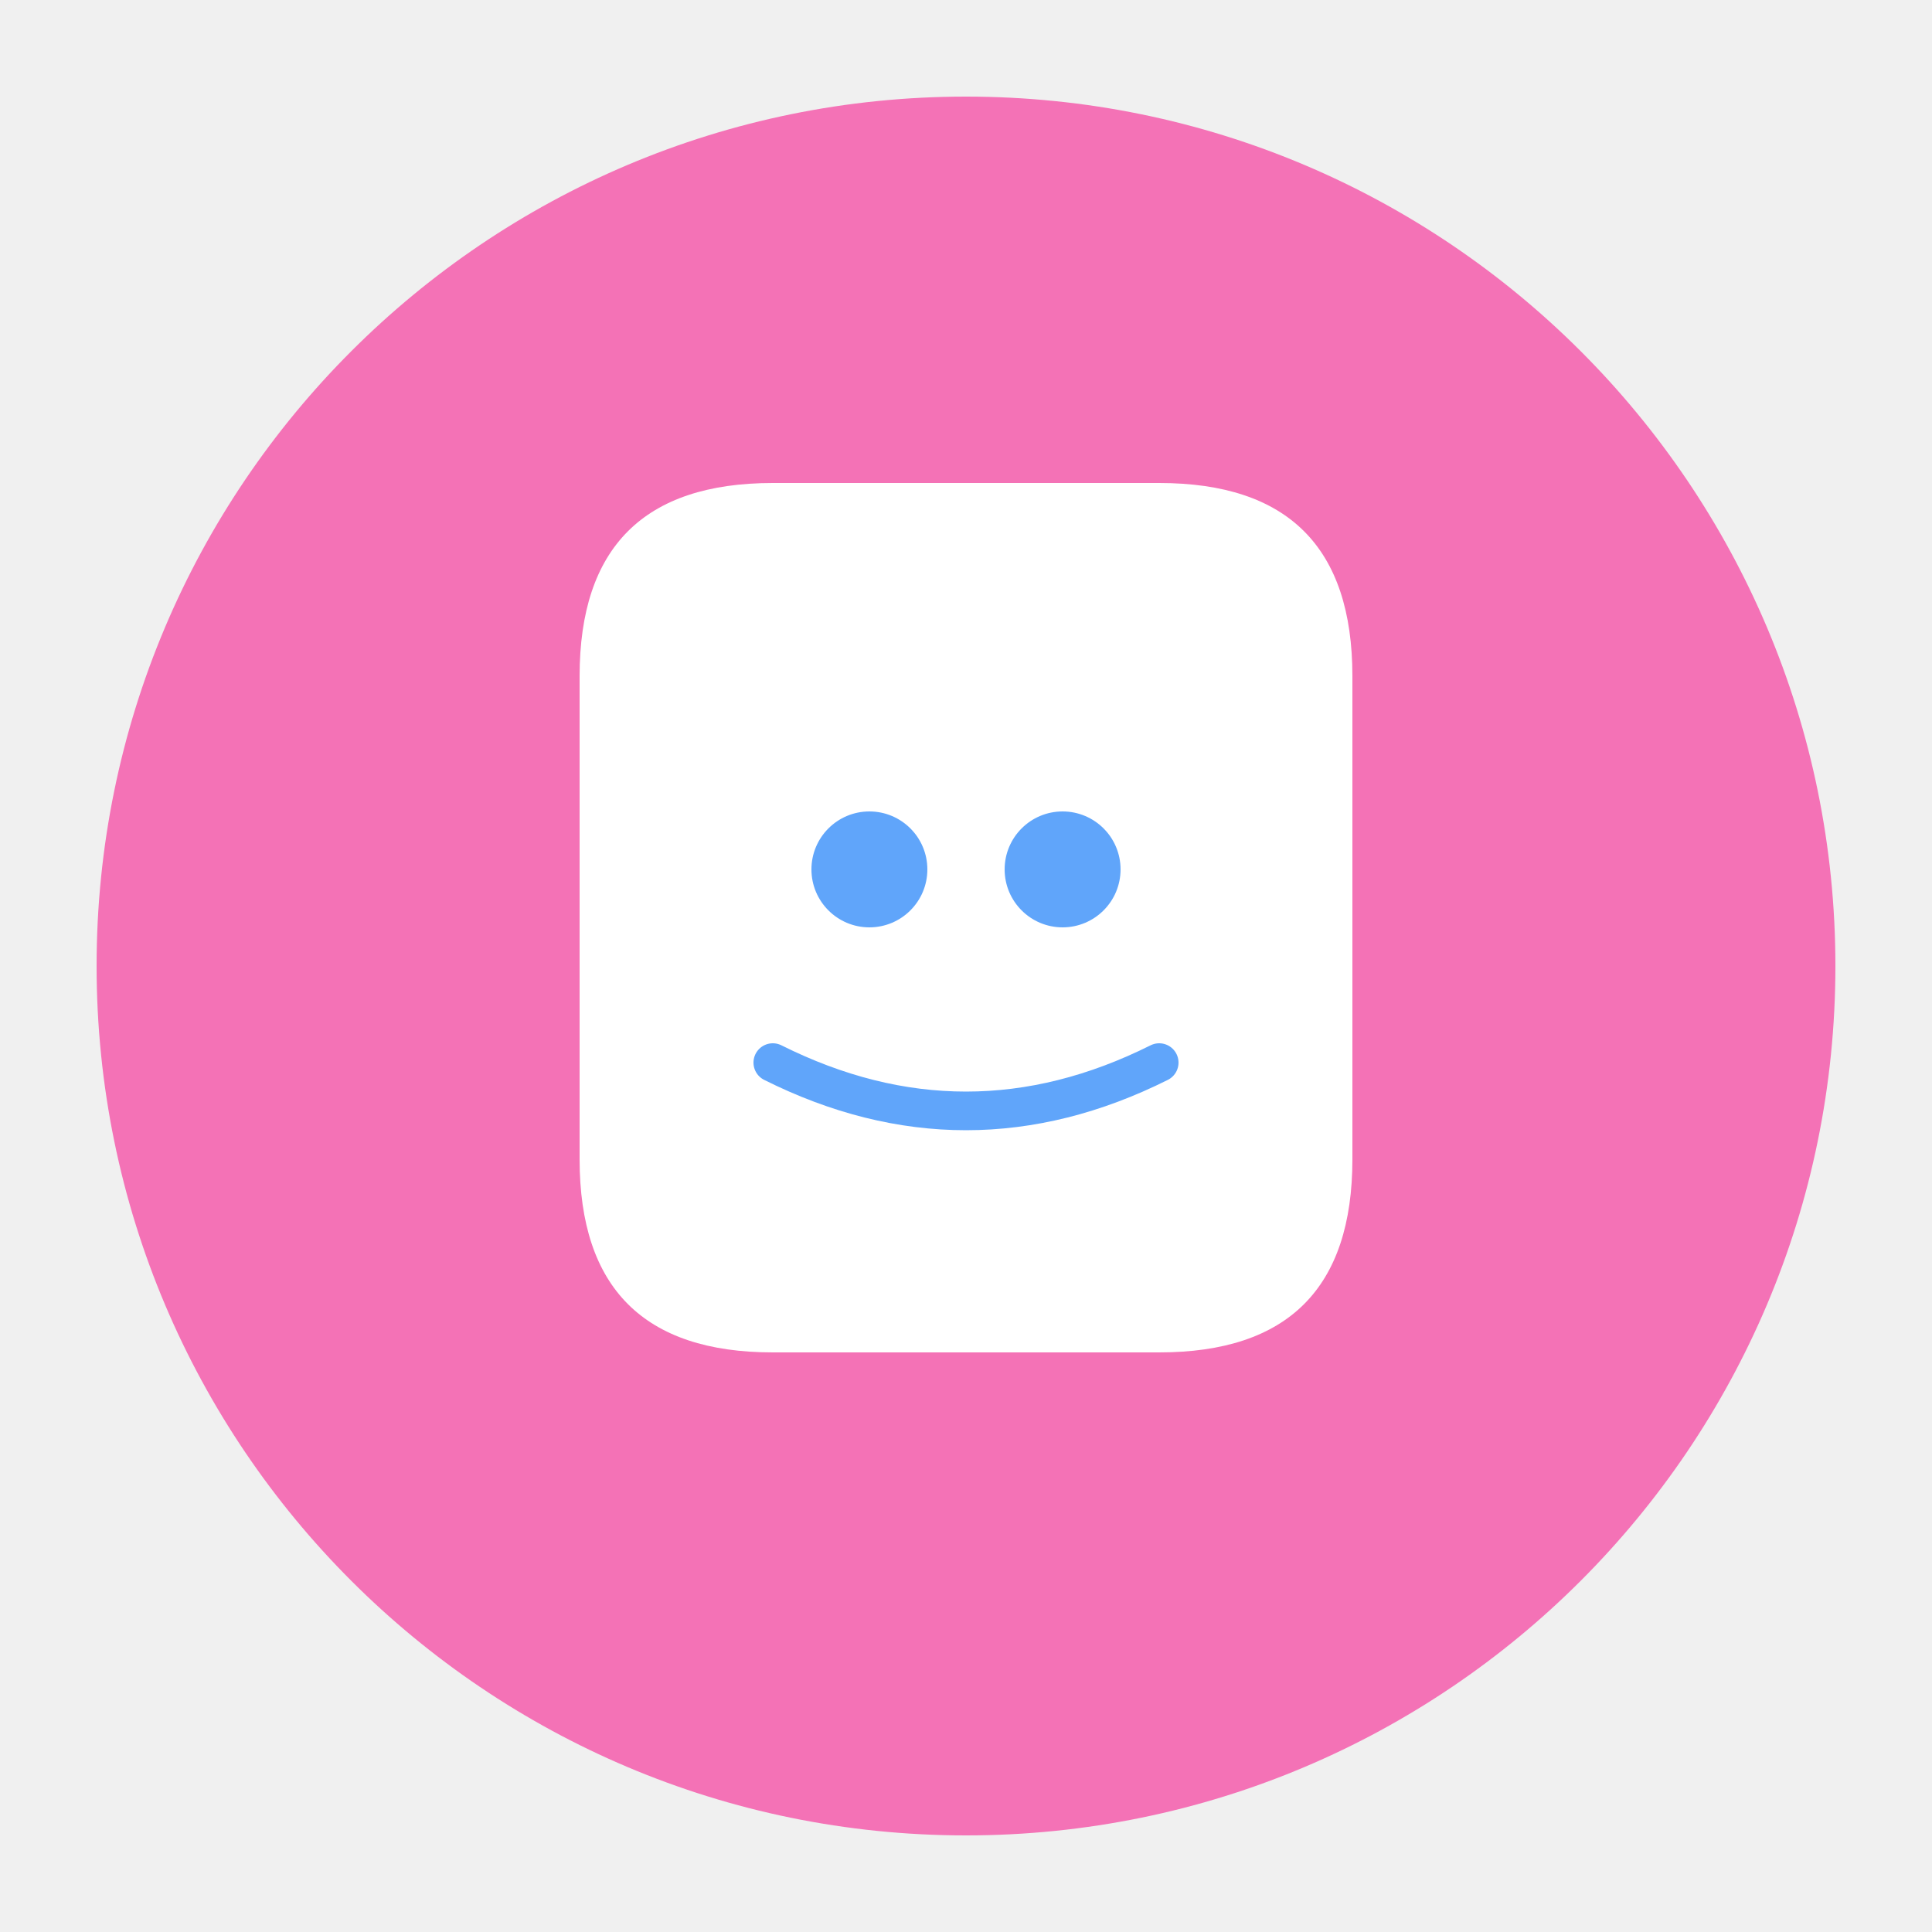
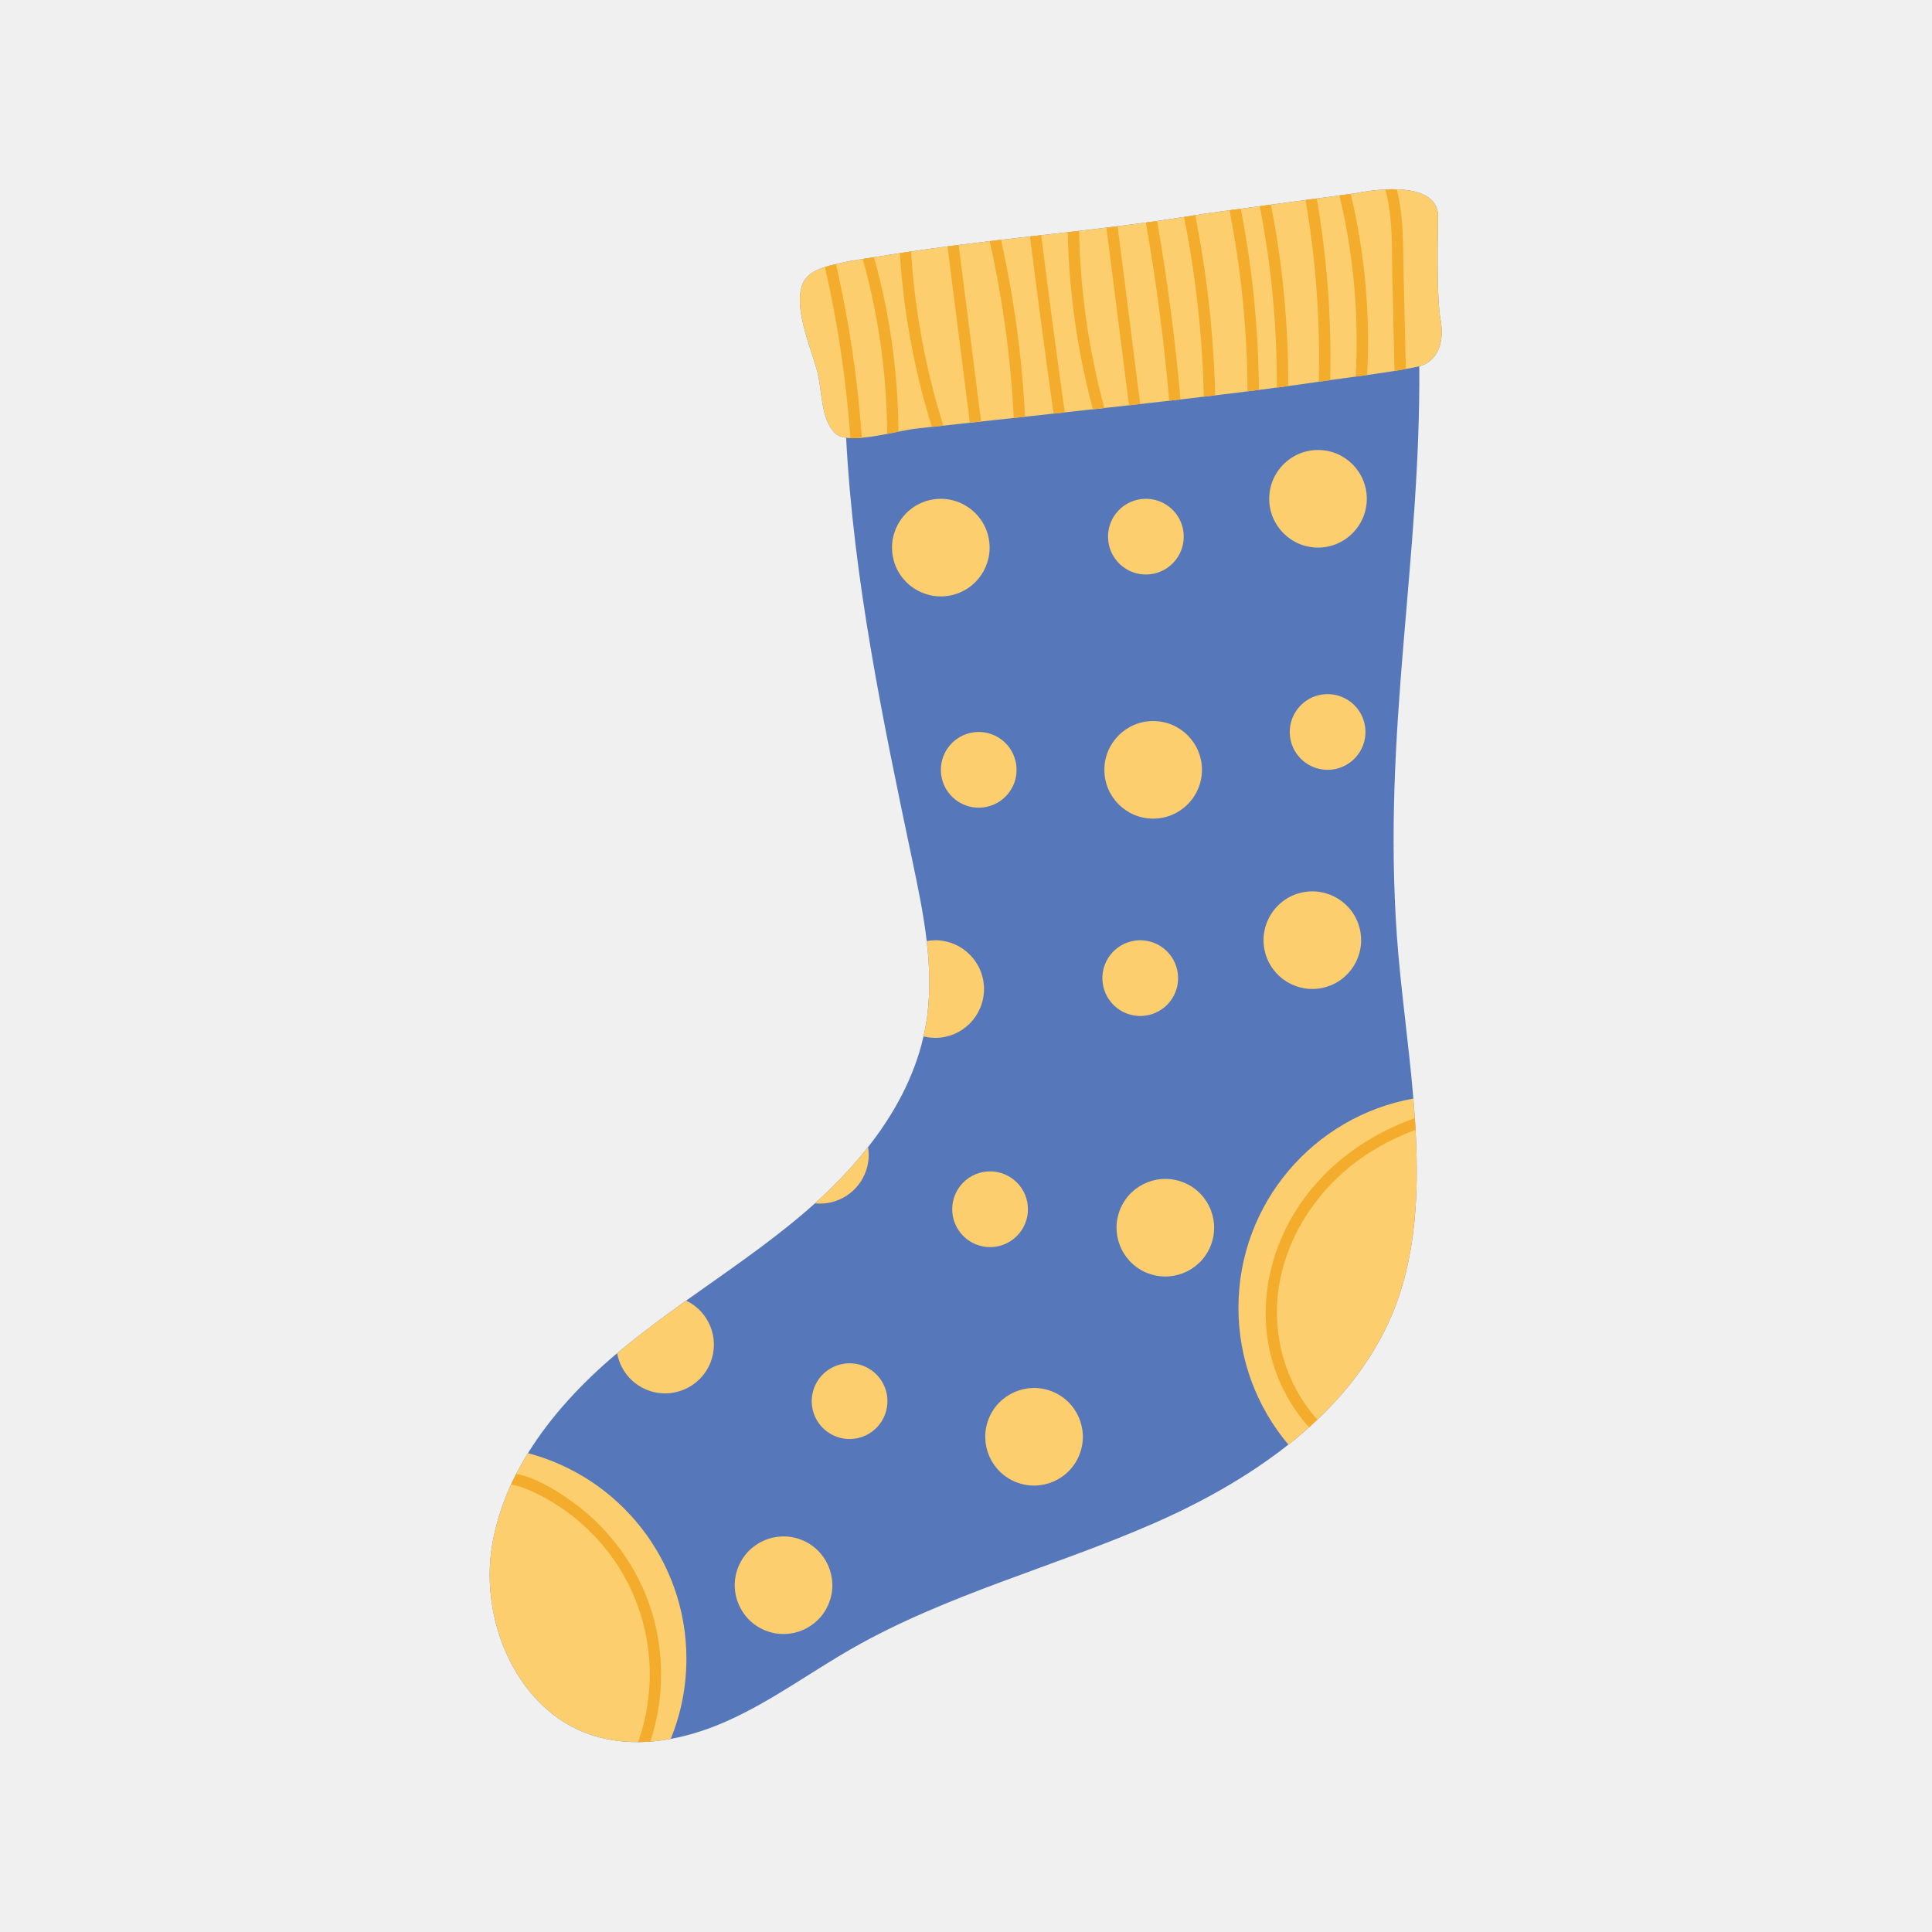
- <svg xmlns="http://www.w3.org/2000/svg" viewBox="0 0 100 100">
-   <circle cx="50" cy="50" r="45" fill="#F472B6" />
-   <path d="M30 35 Q30 25 40 25 L60 25 Q70 25 70 35 L70 60 Q70 70 60 70 L40 70 Q30 70 30 60 Z" fill="white" />
-   <circle cx="45" cy="45" r="3" fill="#60A5FA" />
-   <circle cx="55" cy="45" r="3" fill="#60A5FA" />
-   <path d="M40 55 Q50 60 60 55" stroke="#60A5FA" stroke-width="2" fill="none" stroke-linecap="round" />
+ <svg xmlns="http://www.w3.org/2000/svg" version="1.1" id="Capa_2" x="0px" y="0px" viewBox="0 0 2122 2122" style="enable-background:new 0 0 2122 2122;" xml:space="preserve">
+   <g>
+     <path style="fill:#5678BB;" d="M1582.025,349.644c-3.35-18.424-3.396-64.964-2.547-111.245c0.427-23.26-22.419-29.742-45.253-30.44   h-0.011c-1.979-0.06-3.953-0.068-5.914-0.049l-0.929,0.01c-1.979,0.031-3.944,0.091-5.872,0.186h-0.003   c-17.638,0.875-32.458,4.137-32.458,4.137l-16.536,2.234l-1.366,0.184l-24.833,3.355l-8.889,1.201l-41.46,5.6l-6.636,0.897   l-35.119,4.743l-3.784,0.511l-25.633,3.463c-4.006,0.676-8.008,1.304-12.012,1.951c-4.105,0.663-8.211,1.335-12.314,1.971   c-9.921,1.537-19.836,2.983-29.75,4.378c-4.043,0.57-8.086,1.15-12.128,1.698c-10.361,1.406-20.718,2.736-31.075,4.033   c-4.093,0.513-8.186,1.034-12.278,1.533c-11.306,1.38-22.61,2.706-33.914,4.015c-2.861,0.333-5.723,0.668-8.585,0.996   c-12.075,1.386-24.152,2.752-36.229,4.122c-1.742,0.198-3.483,0.395-5.224,0.593c-10.621,1.206-21.244,2.428-31.869,3.667   c-4.144,0.484-8.288,0.965-12.434,1.457c-11.339,1.347-22.682,2.757-34.028,4.205c-0.001-0.005-0.001-0.01-0.002-0.015   c-4.091,0.52-8.181,1.034-12.273,1.571c0.001,0.007,0.002,0.015,0.003,0.022c-13.326,1.754-26.66,3.628-40.003,5.601   c-0.001-0.017-0.002-0.035-0.004-0.053c-4.099,0.606-8.199,1.243-12.299,1.874l-0.059,0.009c-4.041,0.622-8.081,1.226-12.123,1.875   c-8.357,1.342-16.719,2.648-25.08,3.962c-1.183,0.187-2.366,0.375-3.549,0.56c-3.424,0.537-6.845,1.089-10.27,1.622   c-1.354,0.152-2.688,0.363-4.004,0.633l-0.996,0.157l-0.477,0.144c-4.297,1.029-8.937,1.982-13.615,3.05l-0.007,0.001   c-1.976,0.451-3.955,0.927-5.92,1.437l-0.417,0.111c-1.947,0.511-3.88,1.055-5.771,1.654l-0.004,0.002   c-11.209,3.555-21.038,8.931-24.846,19.222c-9.607,25.961,8.972,68.67,16.081,94.217c5.939,21.342,3.59,52.834,19.797,69.041   c2.78,2.78,7.039,4.33,12.218,5.066c8.206,156.533,40.482,311.096,72.818,464.667c6.124,29.084,12.251,58.575,15.709,88.128   c0.436,3.726,0.827,7.453,1.173,11.182l0.023,0.229c0.331,3.595,0.61,7.189,0.847,10.783l0.049,0.641   c0.219,3.4,0.378,6.8,0.504,10.2l0.057,1.224c0.108,3.234,0.15,6.466,0.165,9.698c0.003,0.565,0.026,1.13,0.026,1.695   c-0.002,3.038-0.077,6.073-0.167,9.107c-0.023,0.756-0.018,1.514-0.046,2.271c-0.108,2.88-0.296,5.756-0.491,8.634   c-0.061,0.901-0.088,1.802-0.158,2.704c-0.222,2.862-0.531,5.721-0.846,8.579c-0.1,0.905-0.161,1.811-0.27,2.716   c-0.454,3.754-0.989,7.503-1.615,11.248c-0.776,4.641-1.735,9.226-2.768,13.785c-10.11,44.579-32.282,85.226-60.892,121.594   c-12.934,16.442-27.173,31.999-42.214,46.648c-0.46,0.448-0.92,0.894-1.381,1.339c-4.849,4.69-9.77,9.299-14.769,13.797   c-4.757,4.28-9.552,8.502-14.41,12.608c-40.28,34.038-84.078,63.608-127.04,94.237c-0.013-0.006-0.024-0.014-0.037-0.02   c-1.679,1.196-3.34,2.414-5.016,3.615c-5.907,4.231-11.79,8.492-17.644,12.79c-3.083,2.263-6.145,4.552-9.209,6.839   c-4.611,3.443-9.189,6.929-13.748,10.44c-3.227,2.484-6.463,4.959-9.66,7.482c-6.885,5.436-13.71,10.949-20.423,16.604   c-0.525,0.442-1.074,0.855-1.598,1.298c-36.847,31.219-71.101,67.575-96.407,108.508c-0.025-0.007-0.049-0.015-0.074-0.021   c-3.727,6.025-7.193,12.179-10.511,18.401c-0.782,1.468-1.553,2.94-2.324,4.413c-0.011-0.003-0.023-0.006-0.033-0.009   c-0.153,0.297-0.285,0.603-0.437,0.9c-0.216,0.419-0.448,0.831-0.659,1.251c-1.08,2.146-2.086,4.324-3.113,6.492   c-0.482,1.018-0.991,2.025-1.461,3.048l-0.014,0.029c-0.601,1.308-1.184,2.624-1.766,3.939c-0.934,2.115-1.82,4.25-2.702,6.386   c-1.029,2.492-2.025,4.996-2.981,7.516c-0.782,2.062-1.543,4.13-2.273,6.209c-0.954,2.715-1.844,5.45-2.71,8.196   c-0.613,1.943-1.236,3.881-1.802,5.838c-0.904,3.122-1.708,6.277-2.492,9.437c-0.407,1.638-0.858,3.261-1.232,4.909   c-1.097,4.839-2.079,9.715-2.884,14.644c-13.726,84.073,28.2,181.028,109.014,207.968c3.322,1.107,6.673,2.068,10.04,2.928   c1.077,0.275,2.163,0.486,3.243,0.737c2.317,0.537,4.636,1.056,6.97,1.483c1.245,0.228,2.495,0.408,3.743,0.606   c2.214,0.349,4.43,0.674,6.655,0.93c1.257,0.145,2.516,0.266,3.776,0.381c2.272,0.209,4.548,0.375,6.828,0.491   c1.187,0.061,2.373,0.119,3.563,0.155c2.453,0.075,4.909,0.091,7.368,0.064c1.006-0.01,2.011-0.005,3.018-0.032   c2.588-0.068,5.176-0.208,7.766-0.382c0.634-0.041,1.267-0.057,1.902-0.107h0.015c0-0.001,0-0.001,0-0.002l0.7-0.053   c7.241-0.584,14.478-1.558,21.68-2.887h0.001c22.122-4.086,43.895-11.444,64.282-20.72c47.363-21.55,89.594-52.752,134.77-78.571   c103.918-59.392,221.699-89.437,331.345-137.438c51.983-22.756,103.349-51.213,147.98-86.527c0.028,0.034,0.055,0.069,0.083,0.102   c3.025-2.392,6.016-4.82,8.976-7.276l0.862-0.727c2.661-2.219,5.297-4.463,7.902-6.735c0.479-0.419,0.95-0.844,1.428-1.263   c1.175-1.034,2.326-2.087,3.488-3.132l0.005-0.005c1.212-1.087,2.436-2.162,3.634-3.262c0.604-0.554,1.2-1.116,1.8-1.674   c2.194-2.036,4.368-4.091,6.515-6.168c0.698-0.677,1.389-1.36,2.082-2.042c2.021-1.983,4.022-3.982,5.998-6.002   c0.763-0.781,1.52-1.568,2.276-2.353c1.87-1.944,3.72-3.904,5.547-5.882c0.813-0.879,1.62-1.764,2.424-2.65   c1.731-1.909,3.44-3.833,5.13-5.775c0.85-0.975,1.696-1.954,2.536-2.938c1.609-1.887,3.194-3.792,4.764-5.709   c0.862-1.053,1.722-2.105,2.571-3.166c1.506-1.883,2.985-3.785,4.453-5.698c0.862-1.123,1.726-2.245,2.574-3.377   c1.409-1.883,2.788-3.79,4.158-5.701c0.851-1.186,1.707-2.368,2.542-3.565c1.324-1.897,2.612-3.819,3.897-5.743   c0.829-1.242,1.667-2.477,2.479-3.731c1.245-1.921,2.45-3.869,3.656-5.817c0.795-1.285,1.604-2.56,2.38-3.856   c1.181-1.971,2.317-3.971,3.457-5.97c0.745-1.306,1.508-2.599,2.235-3.917c1.142-2.071,2.233-4.174,3.329-6.273   c0.666-1.275,1.356-2.535,2.005-3.82c1.165-2.309,2.271-4.655,3.381-7c0.525-1.109,1.079-2.2,1.591-3.317   c1.593-3.474,3.129-6.983,4.597-10.535c1.722-4.166,3.326-8.379,4.85-12.621c0.497-1.38,0.942-2.781,1.418-4.169   c0.991-2.89,1.966-5.785,2.872-8.709c0.509-1.642,0.98-3.297,1.462-4.949c0.794-2.72,1.568-5.447,2.292-8.192   c0.455-1.724,0.89-3.453,1.318-5.185c0.679-2.748,1.324-5.508,1.938-8.28c0.377-1.703,0.753-3.406,1.105-5.118   c0.604-2.932,1.162-5.882,1.698-8.839c0.28-1.547,0.577-3.089,0.839-4.643c0.591-3.503,1.122-7.027,1.624-10.561   c0.144-1.016,0.313-2.022,0.449-3.039c0.631-4.69,1.194-9.402,1.678-14.141l0-0.012c0.476-4.659,0.873-9.344,1.217-14.045   c0.082-1.127,0.142-2.261,0.217-3.39c0.241-3.617,0.457-7.242,0.625-10.882c0.063-1.354,0.11-2.712,0.163-4.067   c0.137-3.482,0.249-6.972,0.325-10.473c0.029-1.352,0.054-2.706,0.075-4.06c0.055-3.627,0.081-7.261,0.077-10.905   c-0.001-1.165,0.002-2.328-0.005-3.495c-0.025-4.114-0.085-8.236-0.178-12.368c-0.016-0.675-0.023-1.348-0.04-2.024   c-0.218-8.7-0.602-17.439-1.078-26.193c-0.006-0.114-0.008-0.229-0.014-0.343l0-0.006c-0.006-0.106-0.014-0.213-0.02-0.318   c-0.226-4.108-0.482-8.219-0.757-12.334c-0.006-0.099-0.011-0.197-0.018-0.295l0-0.008c-0.003-0.044-0.007-0.086-0.01-0.13   c-0.476-7.096-0.994-14.198-1.59-21.304c0-0.003,0-0.005,0-0.008l0,0c-5.12-61.049-14.148-122.193-18.126-178.89   c-15.855-226,26.224-410.822,24.635-625.387l0.158-0.034C1559.028,402.294,1590.517,396.35,1582.025,349.644z" />
+     <path style="fill:#FDCE6D;" d="M1582.025,349.644c-3.35-18.424-3.396-64.964-2.547-111.245c0.427-23.26-22.419-29.742-45.253-30.44   h-0.011c-1.979-0.06-3.953-0.068-5.914-0.049l-0.929,0.01c-1.979,0.031-3.944,0.091-5.872,0.186h-0.003   c-17.638,0.875-32.458,4.137-32.458,4.137l-16.536,2.233l-1.366,0.185l-24.833,3.355l-8.889,1.201l-41.46,5.6l-6.636,0.896   l-35.119,4.744l-3.784,0.511l-25.633,3.463c-4.006,0.676-8.008,1.303-12.012,1.951c-4.105,0.663-8.211,1.335-12.314,1.971   c-9.921,1.537-19.836,2.983-29.75,4.378c-4.043,0.569-8.086,1.15-12.128,1.698c-10.361,1.407-20.718,2.736-31.075,4.034   c-4.093,0.513-8.186,1.034-12.278,1.533c-11.306,1.38-22.61,2.706-33.914,4.015c-2.861,0.333-5.723,0.668-8.585,0.996   c-12.075,1.386-24.152,2.752-36.229,4.122c-1.741,0.197-3.482,0.395-5.224,0.593c-10.621,1.206-21.244,2.428-31.869,3.667   c-4.144,0.484-8.288,0.965-12.434,1.457c-11.338,1.347-22.682,2.757-34.028,4.205c0-0.005-0.001-0.01-0.002-0.015   c-4.091,0.52-8.181,1.034-12.273,1.571c0.001,0.007,0.002,0.015,0.003,0.022c-13.326,1.755-26.66,3.628-40.003,5.602   c-0.001-0.017-0.002-0.035-0.004-0.053c-4.099,0.606-8.199,1.243-12.299,1.874l-0.059,0.009c-4.041,0.622-8.08,1.226-12.123,1.875   c-8.357,1.342-16.72,2.648-25.081,3.962c-1.183,0.187-2.366,0.375-3.549,0.56c-3.424,0.537-6.845,1.089-10.27,1.622   c-1.354,0.152-2.688,0.363-4.004,0.633l-0.995,0.157l-0.477,0.145c-4.297,1.029-8.937,1.982-13.615,3.05l-0.007,0.001   c-1.976,0.451-3.955,0.927-5.92,1.437l-0.417,0.111c-1.947,0.511-3.88,1.055-5.771,1.654l-0.004,0.002   c-11.209,3.555-21.038,8.931-24.846,19.222c-9.607,25.961,8.972,68.67,16.082,94.217c5.939,21.342,3.589,52.834,19.797,69.041   c2.78,2.779,7.039,4.33,12.218,5.066c1.496,0.213,3.088,0.34,4.729,0.422c0.001,0.009,0.002,0.02,0.003,0.03   c0.113,0.005,0.24-0.004,0.353,0.001c1.811,0.079,3.7,0.085,5.66,0.022l0.22-0.011c2.045-0.072,4.154-0.207,6.322-0.402   c-0.002-0.031-0.005-0.062-0.008-0.094c8.806-0.78,18.362-2.386,27.77-4.214c0,0.001,0,0.002,0,0.002   c3.183-0.62,6.256-1.234,9.324-1.844c1.033-0.206,2.123-0.42,3.139-0.621c7.544-1.496,14.546-2.817,20.234-3.446   c19.391-2.144,38.79-4.241,58.188-6.347l0.88-0.096c19.797-2.149,39.593-4.319,59.392-6.462l0.315-0.034   c10.447-1.131,20.889-2.313,31.335-3.452c0.003,0.016,0.005,0.033,0.007,0.05c4.104-0.446,8.207-0.889,12.311-1.336   c-0.003-0.023-0.006-0.047-0.009-0.071c10.291-1.126,20.582-2.263,30.873-3.401c0.006,0.023,0.011,0.045,0.017,0.069   c4.188-0.462,8.373-0.939,12.56-1.403c-0.005-0.016-0.009-0.033-0.013-0.05c9.029-1.002,18.063-1.971,27.091-2.985   c0,0.004,0.001,0.008,0.001,0.012c2.776-0.312,5.554-0.62,8.331-0.929c1.323-0.148,2.645-0.294,3.967-0.443   c10.635-1.202,21.268-2.419,31.899-3.646l0.292-0.034c25.154-2.904,50.303-5.84,75.432-8.931c3.434-0.423,6.863-0.891,10.296-1.321   c1.844-0.231,3.687-0.472,5.53-0.71c2.305-0.297,4.61-0.591,6.915-0.887c0-0.005,0-0.009,0-0.015   c6.574-0.841,13.146-1.703,19.717-2.573c0,0.019,0,0.04,0,0.059c2.47-0.329,4.937-0.68,7.404-1.026   c12.9-1.736,25.791-3.533,38.666-5.443l1.079-0.152c3.444-0.512,7.308-1.061,11.483-1.641c8.355-1.161,17.963-2.446,27.984-3.819   l0.098-0.013c4.055-0.555,8.181-1.128,12.315-1.709l0.166-0.023c10.252-1.442,20.535-2.952,30.072-4.495l0.025-0.004   c2.134-0.346,4.223-0.694,6.264-1.04l0.125-0.021c2.028-0.346,4.007-0.693,5.935-1.041l0.075-0.012v-0.001   c5.448-0.984,10.479-1.972,14.789-2.956l0.158-0.034C1559.028,402.294,1590.517,396.35,1582.025,349.644z" />
+     <g>
+       <path style="fill:#FDCE6D;" d="M579.808,1596.063c-3.728,6.025-7.194,12.179-10.512,18.401c-0.782,1.468-1.553,2.94-2.324,4.413    c-0.011-0.003-0.023-0.006-0.033-0.009c-0.153,0.297-0.285,0.603-0.437,0.9c-0.216,0.419-0.448,0.831-0.659,1.251    c-1.08,2.146-2.086,4.324-3.113,6.492c-0.482,1.018-0.991,2.025-1.461,3.047l-0.014,0.03c-0.601,1.308-1.184,2.624-1.766,3.939    c-0.934,2.116-1.82,4.25-2.702,6.386c-1.029,2.492-2.025,4.996-2.981,7.516c-0.782,2.062-1.542,4.13-2.273,6.209    c-0.954,2.715-1.844,5.45-2.71,8.196c-0.613,1.943-1.236,3.881-1.802,5.838c-0.904,3.122-1.708,6.276-2.492,9.437    c-0.407,1.638-0.858,3.261-1.231,4.909c-1.098,4.839-2.079,9.715-2.884,14.644c-13.726,84.073,28.201,181.028,109.014,207.968    c3.322,1.107,6.673,2.068,10.04,2.928c1.077,0.275,2.163,0.486,3.243,0.737c2.317,0.537,4.636,1.056,6.97,1.483    c1.245,0.228,2.494,0.408,3.743,0.606c2.213,0.349,4.43,0.674,6.655,0.93c1.257,0.145,2.516,0.266,3.776,0.381    c2.272,0.208,4.548,0.375,6.828,0.491c1.187,0.061,2.373,0.119,3.563,0.155c2.453,0.075,4.909,0.091,7.368,0.064    c1.006-0.01,2.011-0.005,3.018-0.033c2.588-0.068,5.176-0.207,7.766-0.381c0.634-0.041,1.267-0.057,1.902-0.107h0.015    c0,0,0,0,0-0.001l0.7-0.053c7.241-0.584,14.478-1.558,21.68-2.887h0.001c11.065-27.168,17.211-56.864,17.211-88.007    C753.908,1713.503,679.995,1622.354,579.808,1596.063z" />
+       <path style="fill:#FDCE6D;" d="M1556.068,1281.938c-0.025-4.114-0.085-8.236-0.178-12.368c-0.016-0.675-0.023-1.347-0.04-2.023    c-0.221-8.815-0.606-17.667-1.092-26.537l0-0.006c-0.237-4.312-0.505-8.63-0.794-12.948l0-0.008c-0.479-7.142-1-14.289-1.6-21.441    c-109.214,19.552-192.128,114.958-192.128,229.796c0,57.303,20.673,109.755,54.923,150.388c3.025-2.392,6.016-4.82,8.976-7.276    l0.862-0.727c2.661-2.219,5.297-4.463,7.902-6.734c0.479-0.419,0.95-0.844,1.428-1.263c1.175-1.034,2.326-2.087,3.488-3.132    l0.005-0.005c1.212-1.087,2.436-2.162,3.634-3.262c0.604-0.554,1.2-1.116,1.801-1.673c2.194-2.036,4.367-4.091,6.514-6.168    c0.699-0.677,1.389-1.36,2.082-2.042c2.021-1.983,4.022-3.982,5.998-6.002c0.763-0.781,1.52-1.568,2.276-2.353    c1.87-1.944,3.72-3.904,5.547-5.882c0.813-0.879,1.62-1.764,2.424-2.65c1.731-1.909,3.44-3.833,5.13-5.775    c0.85-0.976,1.696-1.954,2.536-2.938c1.609-1.886,3.194-3.792,4.764-5.708c0.862-1.053,1.722-2.105,2.571-3.166    c1.506-1.883,2.985-3.786,4.453-5.698c0.862-1.123,1.726-2.245,2.574-3.377c1.409-1.883,2.788-3.789,4.158-5.7    c0.851-1.186,1.707-2.368,2.542-3.565c1.324-1.897,2.612-3.819,3.897-5.743c0.829-1.242,1.667-2.477,2.479-3.731    c1.245-1.921,2.45-3.869,3.656-5.817c0.795-1.285,1.604-2.56,2.38-3.856c1.181-1.971,2.317-3.971,3.457-5.97    c0.745-1.306,1.508-2.599,2.235-3.917c1.142-2.071,2.233-4.174,3.329-6.273c0.666-1.276,1.356-2.535,2.005-3.82    c1.165-2.31,2.271-4.655,3.381-7c0.525-1.109,1.079-2.2,1.591-3.317c1.593-3.474,3.129-6.983,4.597-10.535    c1.722-4.166,3.326-8.379,4.85-12.621c0.497-1.38,0.942-2.781,1.418-4.169c0.991-2.89,1.966-5.786,2.872-8.709    c0.509-1.642,0.98-3.297,1.462-4.949c0.794-2.72,1.568-5.447,2.292-8.192c0.455-1.724,0.891-3.453,1.318-5.185    c0.679-2.748,1.324-5.508,1.938-8.28c0.377-1.703,0.753-3.406,1.105-5.118c0.604-2.932,1.162-5.882,1.698-8.839    c0.28-1.547,0.577-3.089,0.839-4.643c0.591-3.503,1.122-7.027,1.624-10.561c0.144-1.016,0.313-2.022,0.449-3.039    c0.631-4.69,1.194-9.402,1.678-14.141l0.001-0.012c0.476-4.659,0.873-9.344,1.216-14.045c0.082-1.127,0.142-2.261,0.217-3.39    c0.241-3.617,0.457-7.243,0.625-10.882c0.063-1.354,0.11-2.712,0.163-4.067c0.137-3.482,0.249-6.972,0.325-10.473    c0.029-1.351,0.054-2.705,0.075-4.06c0.055-3.627,0.081-7.261,0.077-10.905    C1556.072,1284.268,1556.075,1283.104,1556.068,1281.938z" />
+     </g>
+     <g>
+       <path style="fill:#5678BB;" d="M911.223,1306.547c-0.46,0.448-0.92,0.894-1.381,1.339    C910.303,1307.44,910.764,1306.995,911.223,1306.547z" />
+       <path style="fill:#F4AC2C;" d="M934.053,481.267c1.917,0.091,3.929,0.092,6.013,0.024l0.22-0.011    c2.045-0.072,4.154-0.207,6.322-0.402c-4.535-64.219-14.04-128.055-28.417-190.814l-0.007,0.001    c-1.976,0.451-3.955,0.927-5.92,1.437l-0.417,0.111c-1.947,0.511-3.88,1.055-5.771,1.654l-0.004,0.001    C920.23,355.125,929.567,417.984,934.053,481.267z" />
+       <path style="fill:#F4AC2C;" d="M974.37,476.572c3.183-0.62,6.256-1.234,9.324-1.844c1.033-0.206,2.123-0.421,3.139-0.622    c-0.468-64.71-9.503-129.267-26.877-191.609c-2.951,0.467-5.903,0.933-8.855,1.399c-1.183,0.187-2.366,0.375-3.549,0.56    C965.081,346.986,974.087,411.644,974.37,476.572z" />
+       <path style="fill:#F4AC2C;" d="M1023.453,468.873c4.209-0.462,8.42-0.918,12.629-1.378    c-19.453-62.085-31.388-126.352-35.419-191.319c-4.099,0.606-8.199,1.243-12.299,1.874l-0.059,0.009    C992.429,342.804,1004.22,406.937,1023.453,468.873z" />
+       <path style="fill:#F4AC2C;" d="M1052.941,269.034c-4.091,0.52-8.181,1.034-12.273,1.571    c8.196,64.57,16.391,129.139,24.587,193.709l0.88-0.096c3.808-0.414,7.615-0.833,11.422-1.246    C1069.352,398.326,1061.146,333.681,1052.941,269.034z" />
+       <path style="fill:#F4AC2C;" d="M1113.439,459.068c4.029-0.436,8.058-0.875,12.088-1.312l0.315-0.034    c-3.264-65.386-12.131-130.435-26.437-194.335c-4.144,0.484-8.288,0.965-12.434,1.457    C1101.376,328.723,1110.235,393.699,1113.439,459.068z" />
+       <path style="fill:#F4AC2C;" d="M1157.184,454.32c4.104-0.447,8.207-0.889,12.311-1.336    c-9.138-64.819-17.756-129.71-25.925-194.659c-2.357,0.267-4.715,0.535-7.072,0.802c-1.742,0.198-3.483,0.395-5.224,0.593    C1139.444,324.648,1148.055,389.521,1157.184,454.32z" />
+       <path style="fill:#F4AC2C;" d="M1200.375,449.58c4.188-0.461,8.373-0.939,12.56-1.402    c-17.134-63.493-26.462-128.868-27.749-194.618c-1.292,0.15-2.584,0.299-3.875,0.45c-2.861,0.333-5.723,0.668-8.585,0.996    C1174.1,320.687,1183.395,386.117,1200.375,449.58z" />
+       <path style="fill:#F4AC2C;" d="M1240.014,445.154c2.776-0.312,5.553-0.62,8.331-0.93c1.323-0.147,2.645-0.293,3.967-0.443    c-8.27-65.107-16.54-130.213-24.809-195.32c-4.093,0.513-8.186,1.034-12.278,1.533    C1223.488,315.048,1231.751,380.101,1240.014,445.154z" />
+       <path style="fill:#F4AC2C;" d="M1284.212,440.136L1284.212,440.136l0.291-0.034c4.022-0.466,8.039-0.96,12.061-1.429    c-5.756-65.653-14.339-131.044-25.674-195.969l-0.185,0.026c-4.043,0.57-8.086,1.15-12.128,1.698    C1269.932,309.267,1278.496,374.56,1284.212,440.136z" />
+       <path style="fill:#F4AC2C;" d="M1322.268,435.629c4.145-0.492,8.292-0.974,12.436-1.472    c-1.695-66.411-8.988-132.622-21.934-197.776c-4.105,0.663-8.211,1.335-12.314,1.971    C1313.419,303.349,1320.656,369.356,1322.268,435.629z" />
+       <path style="fill:#F4AC2C;" d="M1370.232,429.849L1370.232,429.849c1.844-0.231,3.687-0.472,5.53-0.709    c2.305-0.297,4.61-0.592,6.915-0.887c-0.44-66.779-7.119-133.427-19.893-198.956l-8.585,1.159l-3.784,0.511    C1363.257,296.476,1369.891,363.059,1370.232,429.849z" />
+       <path style="fill:#F4AC2C;" d="M1402.394,425.724c4.168-0.556,8.33-1.161,12.496-1.733c0.25-66.827-6.124-133.593-18.936-199.176    l-6.636,0.897l-5.713,0.772C1396.485,292.093,1402.755,358.85,1402.394,425.724z" />
+       <path style="fill:#F4AC2C;" d="M1448.464,419.256L1448.464,419.256l1.079-0.153c3.444-0.512,7.308-1.061,11.483-1.64    c1.514-66.774-3.431-133.608-14.723-199.448l-8.889,1.201l-3.469,0.468C1445.295,285.563,1450.104,352.436,1448.464,419.256z" />
+       <path style="fill:#F4AC2C;" d="M1489.009,413.644L1489.009,413.644l0.098-0.013c4.055-0.556,8.181-1.129,12.315-1.709l0.166-0.023    c3.565-66.754-2.558-133.871-18.027-198.916l-11.059,1.494l-1.366,0.184C1486.738,279.752,1492.743,346.829,1489.009,413.644z" />
+       <path style="fill:#F4AC2C;" d="M1529.302,307.117c0.786,33.43,1.572,66.858,2.358,100.287l0.025-0.004    c2.134-0.345,4.223-0.693,6.264-1.04l0.125-0.021c2.028-0.346,4.007-0.692,5.935-1.041l0.075-0.013v0    c-0.808-34.371-1.616-68.743-2.424-103.114c-0.73-31.032,0.249-63.808-7.434-94.212h-0.011c-1.979-0.06-3.953-0.068-5.914-0.049    l-0.929,0.01c-1.979,0.031-3.944,0.09-5.872,0.186h-0.003C1530.373,239.784,1528.544,274.909,1529.302,307.117z" />
+       <path style="fill:#FDCE6D;" d="M1155.297,1528.183c-27.555-10.799-58.649,2.783-69.448,30.339    c-10.799,27.555,2.784,58.648,30.339,69.448c27.555,10.799,58.648-2.784,69.448-30.339    C1196.435,1570.076,1182.851,1538.983,1155.297,1528.183z" />
+       <path style="fill:#F4AC2C;" d="M1434.29,1313.686c-37.022,49.094-53.384,112.93-38.894,173.237    c7.194,29.943,21.736,57.951,42.418,80.735l0.01-0.01c3.086-2.771,6.128-5.582,9.126-8.432    c-36.553-40.358-51.452-97.696-41.424-151.139c10.917-58.187,47.563-108.85,96.821-140.948    c16.458-10.725,34.076-19.361,52.411-26.12l0-0.006c-0.237-4.312-0.505-8.629-0.794-12.948l0-0.009    C1507.01,1244.756,1464.541,1273.57,1434.29,1313.686z" />
+       <path style="fill:#F4AC2C;" d="M712.136,1759.134c-16.775-45.823-48.171-85.554-88.386-113.102    c-16.168-11.075-36.284-23.365-56.812-27.162c-1.979,3.857-3.863,7.758-5.67,11.69l-0.014,0.03    c8.291,1.195,16.394,4.341,23.973,7.847c10.082,4.664,19.8,10.118,29.068,16.24c18.636,12.311,35.309,27.512,49.524,44.731    c30.972,37.517,48.457,84.957,49.759,133.55c0.735,27.426-3.614,54.591-12.638,80.446c1.807-0.013,3.615-0.058,5.424-0.114    c2.01-0.061,4.022-0.165,6.034-0.294c0.634-0.042,1.267-0.058,1.902-0.107l0.015-0.001    C730.64,1863.302,730.106,1808.222,712.136,1759.134z" />
+       <ellipse transform="matrix(0.9813 -0.1924 0.1924 0.9813 -96.4264 210.1129)" style="fill:#FDCE6D;" cx="1033.383" cy="601.43" rx="53.588" ry="53.589" />
+       <path style="fill:#FDCE6D;" d="M1266.565,899.133c29.596,0,53.589-23.993,53.589-53.589c0-29.596-23.992-53.588-53.589-53.588    c-29.596,0-53.588,23.992-53.588,53.588C1212.977,875.141,1236.969,899.133,1266.565,899.133z" />
+       <circle style="fill:#FDCE6D;" cx="1447.618" cy="547.841" r="53.589" />
+       <path style="fill:#FDCE6D;" d="M1233.118,622.299c18.157,14.06,44.275,10.739,58.335-7.418    c14.061-18.157,10.74-44.274-7.417-58.335c-18.157-14.061-44.275-10.74-58.335,7.417    C1211.64,582.12,1214.961,608.238,1233.118,622.299z" />
+       <path style="fill:#FDCE6D;" d="M1080.771,1086.333c0-29.596-23.992-53.589-53.588-53.589c-3.19,0-6.298,0.331-9.335,0.865v0.001    c0.436,3.726,0.827,7.453,1.173,11.181l0.023,0.229c0.331,3.594,0.61,7.188,0.847,10.782l0.049,0.641    c0.219,3.4,0.378,6.801,0.504,10.2l0.057,1.224c0.108,3.234,0.15,6.466,0.165,9.697c0.003,0.566,0.026,1.131,0.026,1.696    c-0.002,3.037-0.077,6.072-0.167,9.107c-0.023,0.756-0.018,1.514-0.046,2.271c-0.108,2.879-0.296,5.756-0.491,8.633    c-0.061,0.901-0.088,1.803-0.158,2.703c-0.222,2.862-0.531,5.721-0.846,8.579c-0.1,0.905-0.161,1.812-0.27,2.715    c-0.454,3.754-0.989,7.504-1.615,11.249c-0.776,4.641-1.735,9.225-2.768,13.784c4.125,1.018,8.414,1.617,12.854,1.617    C1056.779,1139.921,1080.771,1115.93,1080.771,1086.333z" />
+       <ellipse transform="matrix(0.9732 -0.2298 0.2298 0.9732 -198.7174 358.7988)" style="fill:#FDCE6D;" cx="1441.418" cy="1032.745" rx="53.588" ry="53.589" />
+       <path style="fill:#FDCE6D;" d="M1285.253,1099.785c14.061-18.157,10.74-44.275-7.417-58.335    c-18.157-14.061-44.275-10.739-58.335,7.418c-14.06,18.156-10.74,44.274,7.417,58.335    C1245.075,1121.263,1271.193,1117.942,1285.253,1099.785z" />
+       <path style="fill:#FDCE6D;" d="M710.96,1526.706c27.555,10.8,58.648-2.784,69.448-30.338    c10.325-26.344-1.672-55.875-26.823-67.861c-1.679,1.197-3.34,2.415-5.016,3.615c-5.907,4.232-11.79,8.493-17.644,12.791    c-3.083,2.263-6.145,4.552-9.209,6.839c-4.611,3.443-9.189,6.929-13.748,10.439c-3.227,2.485-6.463,4.959-9.66,7.483    c-6.885,5.436-13.71,10.949-20.423,16.604l-0.055,0.045C681.041,1504.001,693.004,1519.669,710.96,1526.706z" />
+       <path style="fill:#FDCE6D;" d="M880.156,1691.228c-27.555-10.8-58.648,2.783-69.448,30.339    c-10.8,27.555,2.784,58.649,30.339,69.448c27.555,10.8,58.648-2.783,69.448-30.338    C921.295,1733.121,907.712,1702.029,880.156,1691.228z" />
+       <path style="fill:#FDCE6D;" d="M911.809,1503.254c-19.717,11.774-26.155,37.302-14.381,57.019    c11.775,19.718,37.303,26.156,57.019,14.381c19.717-11.774,26.155-37.302,14.381-57.02    C957.054,1497.918,931.526,1491.479,911.809,1503.254z" />
+       <path style="fill:#FDCE6D;" d="M951.406,1285.347c2.829-8.496,3.379-17.191,2.039-25.457l-0.008,0.008    c-12.934,16.442-27.173,31.999-42.214,46.648c-0.46,0.448-0.92,0.893-1.381,1.339c-4.849,4.69-9.77,9.298-14.769,13.797    l-0.016,0.015C919.512,1324.246,943.317,1309.641,951.406,1285.347z" />
+       <path style="fill:#FDCE6D;" d="M1296.871,1297.599c-28.08-9.35-58.424,5.834-67.773,33.913    c-9.35,28.08,5.833,58.424,33.913,67.774c28.08,9.35,58.423-5.833,67.774-33.914    C1340.135,1337.292,1324.952,1306.949,1296.871,1297.599z" />
+       <path style="fill:#FDCE6D;" d="M1110.594,1362.712c19.077-12.785,24.177-38.614,11.392-57.69    c-12.785-19.078-38.614-24.177-57.691-11.393c-19.077,12.785-24.177,38.614-11.393,57.691    C1065.688,1370.396,1091.517,1375.497,1110.594,1362.712z" />
+       <path style="fill:#FDCE6D;" d="M1483.623,771.085c-18.157-14.061-44.275-10.74-58.335,7.417    c-14.061,18.157-10.74,44.274,7.417,58.335c18.157,14.061,44.274,10.74,58.335-7.417    C1505.101,811.263,1501.78,785.145,1483.623,771.085z" />
+       <path style="fill:#FDCE6D;" d="M1107.842,871.003c14.061-18.157,10.74-44.275-7.417-58.336    c-18.157-14.06-44.275-10.739-58.335,7.418c-14.061,18.157-10.74,44.274,7.417,58.335    C1067.664,892.481,1093.781,889.161,1107.842,871.003z" />
+     </g>
+   </g>
</svg>
